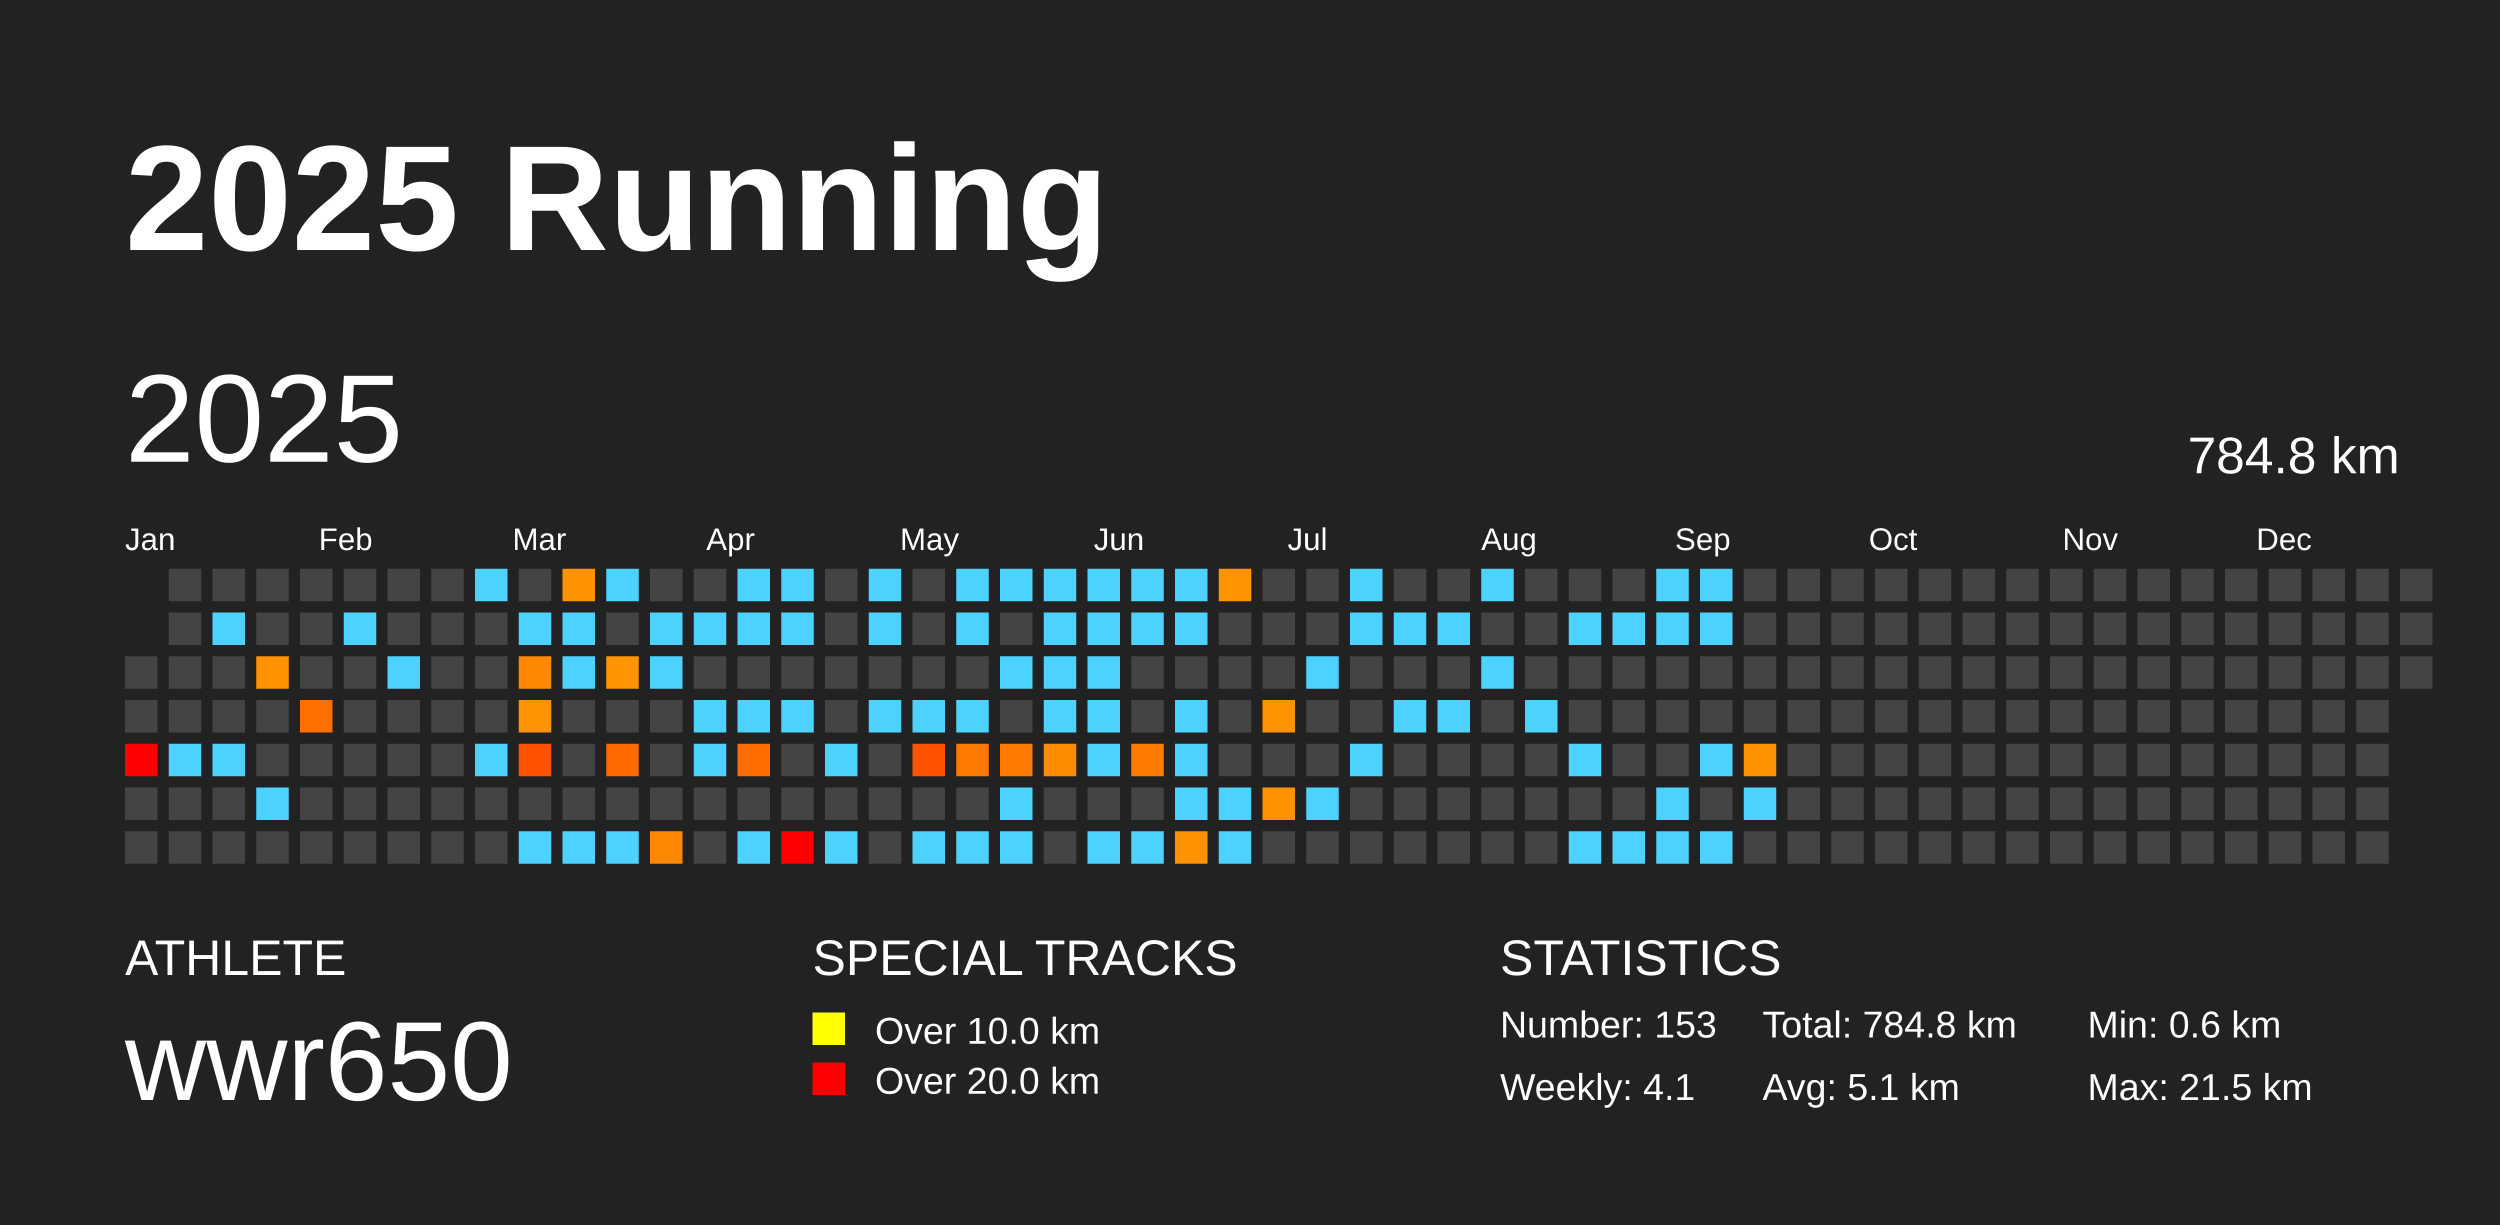
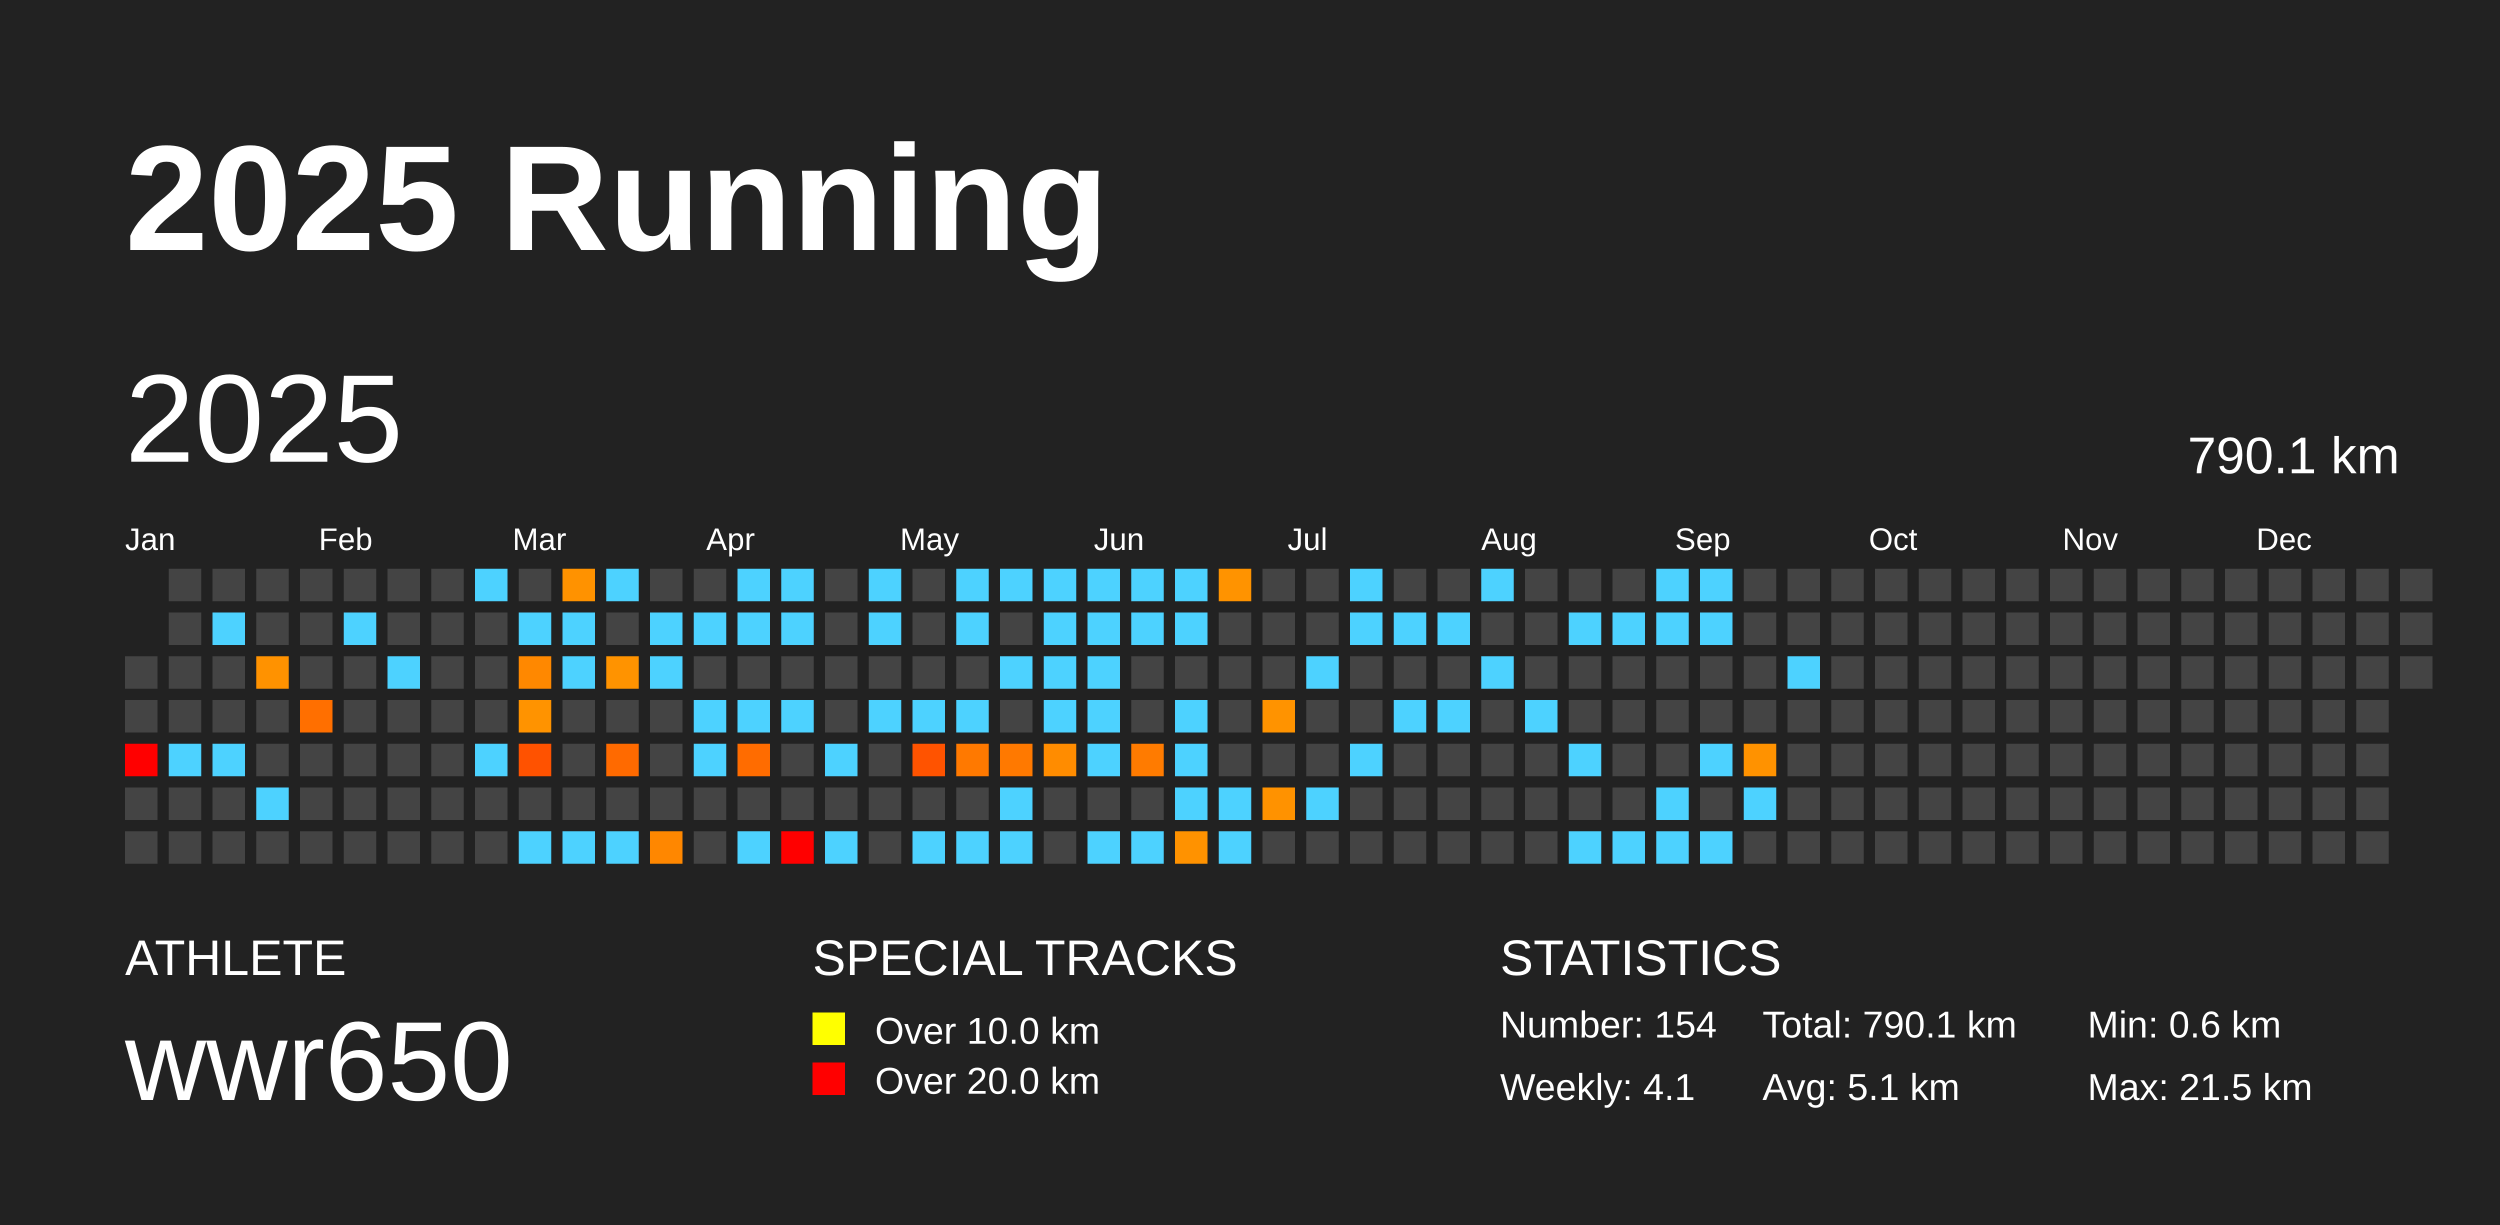
<svg xmlns="http://www.w3.org/2000/svg" baseProfile="full" height="98mm" version="1.1" viewBox="0,0,200,98" width="200mm">
  <defs />
  <rect fill="#222222" height="98" width="200" x="0" y="0" />
  <text fill="#FFFFFF" style="font-size:12px; font-family:Arial; font-weight:bold;" x="10" y="20">2025 Running</text>
  <text fill="#FFFFFF" style="font-size:4px; font-family:Arial" x="10" y="78">ATHLETE</text>
  <text fill="#FFFFFF" style="font-size:9px; font-family:Arial" x="10" y="88">wwr650</text>
  <text fill="#FFFFFF" style="font-size:4px; font-family:Arial" x="65" y="78">SPECIAL TRACKS</text>
  <rect fill="yellow" height="2.6" width="2.6" x="65" y="81" />
  <text fill="#FFFFFF" style="font-size:3px; font-family:Arial" x="70" y="83.5">Over 10.0 km</text>
  <rect fill="red" height="2.6" width="2.6" x="65" y="85" />
  <text fill="#FFFFFF" style="font-size:3px; font-family:Arial" x="70" y="87.5">Over 20.0 km</text>
  <text fill="#FFFFFF" style="font-size:4px; font-family:Arial" x="120" y="78">STATISTICS</text>
-   <text fill="#FFFFFF" style="font-size:3px; font-family:Arial" x="120" y="83">Number: 153</text>
+   <text fill="#FFFFFF" style="font-size:3px; font-family:Arial" x="120" y="83">Number: 154</text>
  <text fill="#FFFFFF" style="font-size:3px; font-family:Arial" x="120" y="88">Weekly: 4.1</text>
-   <text fill="#FFFFFF" style="font-size:3px; font-family:Arial" x="141" y="83">Total: 784.8 km</text>
+   <text fill="#FFFFFF" style="font-size:3px; font-family:Arial" x="141" y="83">Total: 790.1 km</text>
  <text fill="#FFFFFF" style="font-size:3px; font-family:Arial" x="141" y="88">Avg: 5.1 km</text>
  <text fill="#FFFFFF" style="font-size:3px; font-family:Arial" x="167" y="83">Min: 0.6 km</text>
  <text fill="#FFFFFF" style="font-size:3px; font-family:Arial" x="167" y="88">Max: 21.5 km</text>
  <text dominant-baseline="hanging" fill="#FFFFFF" style="font-size:10.0px; font-family:Arial;" x="10" y="30">2025</text>
-   <text dominant-baseline="hanging" fill="#FFFFFF" style="font-size:4.125px; font-family:Arial;" x="175" y="35">784.8 km</text>
+   <text dominant-baseline="hanging" fill="#FFFFFF" style="font-size:4.125px; font-family:Arial;" x="175" y="35">790.1 km</text>
  <text fill="#FFFFFF" style="font-size:2.5px; font-family:Arial" x="10.0" y="44">Jan</text>
  <text fill="#FFFFFF" style="font-size:2.5px; font-family:Arial" x="25.5" y="44">Feb</text>
  <text fill="#FFFFFF" style="font-size:2.5px; font-family:Arial" x="41.0" y="44">Mar</text>
  <text fill="#FFFFFF" style="font-size:2.5px; font-family:Arial" x="56.5" y="44">Apr</text>
  <text fill="#FFFFFF" style="font-size:2.5px; font-family:Arial" x="72.0" y="44">May</text>
  <text fill="#FFFFFF" style="font-size:2.5px; font-family:Arial" x="87.5" y="44">Jun</text>
  <text fill="#FFFFFF" style="font-size:2.5px; font-family:Arial" x="103.0" y="44">Jul</text>
  <text fill="#FFFFFF" style="font-size:2.5px; font-family:Arial" x="118.5" y="44">Aug</text>
  <text fill="#FFFFFF" style="font-size:2.5px; font-family:Arial" x="134.0" y="44">Sep</text>
  <text fill="#FFFFFF" style="font-size:2.5px; font-family:Arial" x="149.5" y="44">Oct</text>
  <text fill="#FFFFFF" style="font-size:2.5px; font-family:Arial" x="165.0" y="44">Nov</text>
  <text fill="#FFFFFF" style="font-size:2.5px; font-family:Arial" x="180.5" y="44">Dec</text>
  <rect fill="#444444" height="2.6" width="2.6" x="10.0" y="52.5" />
  <rect fill="#444444" height="2.6" width="2.6" x="10.0" y="56.0" />
  <rect fill="red" height="2.6" width="2.6" x="10.0" y="59.5" />
  <rect fill="#444444" height="2.6" width="2.6" x="10.0" y="63.0" />
  <rect fill="#444444" height="2.6" width="2.6" x="10.0" y="66.5" />
  <rect fill="#444444" height="2.6" width="2.6" x="13.5" y="45.5" />
  <rect fill="#444444" height="2.6" width="2.6" x="13.5" y="49.0" />
  <rect fill="#444444" height="2.6" width="2.6" x="13.5" y="52.5" />
  <rect fill="#444444" height="2.6" width="2.6" x="13.5" y="56.0" />
  <rect fill="#4dd2ff" height="2.6" width="2.6" x="13.5" y="59.5" />
  <rect fill="#444444" height="2.6" width="2.6" x="13.5" y="63.0" />
  <rect fill="#444444" height="2.6" width="2.6" x="13.5" y="66.5" />
  <rect fill="#444444" height="2.6" width="2.6" x="17.0" y="45.5" />
  <rect fill="#4dd2ff" height="2.6" width="2.6" x="17.0" y="49.0" />
  <rect fill="#444444" height="2.6" width="2.6" x="17.0" y="52.5" />
  <rect fill="#444444" height="2.6" width="2.6" x="17.0" y="56.0" />
  <rect fill="#4dd2ff" height="2.6" width="2.6" x="17.0" y="59.5" />
  <rect fill="#444444" height="2.6" width="2.6" x="17.0" y="63.0" />
  <rect fill="#444444" height="2.6" width="2.6" x="17.0" y="66.5" />
  <rect fill="#444444" height="2.6" width="2.6" x="20.5" y="45.5" />
  <rect fill="#444444" height="2.6" width="2.6" x="20.5" y="49.0" />
  <rect fill="#ff9200" height="2.6" width="2.6" x="20.5" y="52.5" />
  <rect fill="#444444" height="2.6" width="2.6" x="20.5" y="56.0" />
  <rect fill="#444444" height="2.6" width="2.6" x="20.5" y="59.5" />
  <rect fill="#4dd2ff" height="2.6" width="2.6" x="20.5" y="63.0" />
  <rect fill="#444444" height="2.6" width="2.6" x="20.5" y="66.5" />
  <rect fill="#444444" height="2.6" width="2.6" x="24.0" y="45.5" />
  <rect fill="#444444" height="2.6" width="2.6" x="24.0" y="49.0" />
  <rect fill="#444444" height="2.6" width="2.6" x="24.0" y="52.5" />
  <rect fill="#ff6f00" height="2.6" width="2.6" x="24.0" y="56.0" />
  <rect fill="#444444" height="2.6" width="2.6" x="24.0" y="59.5" />
  <rect fill="#444444" height="2.6" width="2.6" x="24.0" y="63.0" />
  <rect fill="#444444" height="2.6" width="2.6" x="24.0" y="66.5" />
  <rect fill="#444444" height="2.6" width="2.6" x="27.5" y="45.5" />
  <rect fill="#4dd2ff" height="2.6" width="2.6" x="27.5" y="49.0" />
  <rect fill="#444444" height="2.6" width="2.6" x="27.5" y="52.5" />
  <rect fill="#444444" height="2.6" width="2.6" x="27.5" y="56.0" />
  <rect fill="#444444" height="2.6" width="2.6" x="27.5" y="59.5" />
  <rect fill="#444444" height="2.6" width="2.6" x="27.5" y="63.0" />
  <rect fill="#444444" height="2.6" width="2.6" x="27.5" y="66.5" />
  <rect fill="#444444" height="2.6" width="2.6" x="31.0" y="45.5" />
  <rect fill="#444444" height="2.6" width="2.6" x="31.0" y="49.0" />
  <rect fill="#4dd2ff" height="2.6" width="2.6" x="31.0" y="52.5" />
  <rect fill="#444444" height="2.6" width="2.6" x="31.0" y="56.0" />
  <rect fill="#444444" height="2.6" width="2.6" x="31.0" y="59.5" />
  <rect fill="#444444" height="2.6" width="2.6" x="31.0" y="63.0" />
  <rect fill="#444444" height="2.6" width="2.6" x="31.0" y="66.5" />
  <rect fill="#444444" height="2.6" width="2.6" x="34.5" y="45.5" />
  <rect fill="#444444" height="2.6" width="2.6" x="34.5" y="49.0" />
  <rect fill="#444444" height="2.6" width="2.6" x="34.5" y="52.5" />
  <rect fill="#444444" height="2.6" width="2.6" x="34.5" y="56.0" />
  <rect fill="#444444" height="2.6" width="2.6" x="34.5" y="59.5" />
  <rect fill="#444444" height="2.6" width="2.6" x="34.5" y="63.0" />
  <rect fill="#444444" height="2.6" width="2.6" x="34.5" y="66.5" />
  <rect fill="#4dd2ff" height="2.6" width="2.6" x="38.0" y="45.5" />
  <rect fill="#444444" height="2.6" width="2.6" x="38.0" y="49.0" />
  <rect fill="#444444" height="2.6" width="2.6" x="38.0" y="52.5" />
  <rect fill="#444444" height="2.6" width="2.6" x="38.0" y="56.0" />
  <rect fill="#4dd2ff" height="2.6" width="2.6" x="38.0" y="59.5" />
  <rect fill="#444444" height="2.6" width="2.6" x="38.0" y="63.0" />
  <rect fill="#444444" height="2.6" width="2.6" x="38.0" y="66.5" />
  <rect fill="#444444" height="2.6" width="2.6" x="41.5" y="45.5" />
  <rect fill="#4dd2ff" height="2.6" width="2.6" x="41.5" y="49.0" />
  <rect fill="#ff8800" height="2.6" width="2.6" x="41.5" y="52.5" />
  <rect fill="#ff9300" height="2.6" width="2.6" x="41.5" y="56.0" />
  <rect fill="#ff5200" height="2.6" width="2.6" x="41.5" y="59.5" />
  <rect fill="#444444" height="2.6" width="2.6" x="41.5" y="63.0" />
  <rect fill="#4dd2ff" height="2.6" width="2.6" x="41.5" y="66.5" />
  <rect fill="#ff9200" height="2.6" width="2.6" x="45.0" y="45.5" />
  <rect fill="#4dd2ff" height="2.6" width="2.6" x="45.0" y="49.0" />
  <rect fill="#4dd2ff" height="2.6" width="2.6" x="45.0" y="52.5" />
  <rect fill="#444444" height="2.6" width="2.6" x="45.0" y="56.0" />
  <rect fill="#444444" height="2.6" width="2.6" x="45.0" y="59.5" />
  <rect fill="#444444" height="2.6" width="2.6" x="45.0" y="63.0" />
  <rect fill="#4dd2ff" height="2.6" width="2.6" x="45.0" y="66.5" />
  <rect fill="#4dd2ff" height="2.6" width="2.6" x="48.5" y="45.5" />
  <rect fill="#444444" height="2.6" width="2.6" x="48.5" y="49.0" />
  <rect fill="#ff9300" height="2.6" width="2.6" x="48.5" y="52.5" />
  <rect fill="#444444" height="2.6" width="2.6" x="48.5" y="56.0" />
  <rect fill="#ff6a00" height="2.6" width="2.6" x="48.5" y="59.5" />
  <rect fill="#444444" height="2.6" width="2.6" x="48.5" y="63.0" />
  <rect fill="#4dd2ff" height="2.6" width="2.6" x="48.5" y="66.5" />
  <rect fill="#444444" height="2.6" width="2.6" x="52.0" y="45.5" />
  <rect fill="#4dd2ff" height="2.6" width="2.6" x="52.0" y="49.0" />
  <rect fill="#4dd2ff" height="2.6" width="2.6" x="52.0" y="52.5" />
  <rect fill="#444444" height="2.6" width="2.6" x="52.0" y="56.0" />
  <rect fill="#444444" height="2.6" width="2.6" x="52.0" y="59.5" />
  <rect fill="#444444" height="2.6" width="2.6" x="52.0" y="63.0" />
  <rect fill="#ff8700" height="2.6" width="2.6" x="52.0" y="66.5" />
  <rect fill="#444444" height="2.6" width="2.6" x="55.5" y="45.5" />
  <rect fill="#4dd2ff" height="2.6" width="2.6" x="55.5" y="49.0" />
  <rect fill="#444444" height="2.6" width="2.6" x="55.5" y="52.5" />
  <rect fill="#4dd2ff" height="2.6" width="2.6" x="55.5" y="56.0" />
  <rect fill="#4dd2ff" height="2.6" width="2.6" x="55.5" y="59.5" />
  <rect fill="#444444" height="2.6" width="2.6" x="55.5" y="63.0" />
  <rect fill="#444444" height="2.6" width="2.6" x="55.5" y="66.5" />
  <rect fill="#4dd2ff" height="2.6" width="2.6" x="59.0" y="45.5" />
  <rect fill="#4dd2ff" height="2.6" width="2.6" x="59.0" y="49.0" />
  <rect fill="#444444" height="2.6" width="2.6" x="59.0" y="52.5" />
  <rect fill="#4dd2ff" height="2.6" width="2.6" x="59.0" y="56.0" />
  <rect fill="#ff6c00" height="2.6" width="2.6" x="59.0" y="59.5" />
  <rect fill="#444444" height="2.6" width="2.6" x="59.0" y="63.0" />
  <rect fill="#4dd2ff" height="2.6" width="2.6" x="59.0" y="66.5" />
  <rect fill="#4dd2ff" height="2.6" width="2.6" x="62.5" y="45.5" />
  <rect fill="#4dd2ff" height="2.6" width="2.6" x="62.5" y="49.0" />
  <rect fill="#444444" height="2.6" width="2.6" x="62.5" y="52.5" />
  <rect fill="#4dd2ff" height="2.6" width="2.6" x="62.5" y="56.0" />
  <rect fill="#444444" height="2.6" width="2.6" x="62.5" y="59.5" />
  <rect fill="#444444" height="2.6" width="2.6" x="62.5" y="63.0" />
  <rect fill="red" height="2.6" width="2.6" x="62.5" y="66.5" />
  <rect fill="#444444" height="2.6" width="2.6" x="66.0" y="45.5" />
  <rect fill="#444444" height="2.6" width="2.6" x="66.0" y="49.0" />
  <rect fill="#444444" height="2.6" width="2.6" x="66.0" y="52.5" />
  <rect fill="#444444" height="2.6" width="2.6" x="66.0" y="56.0" />
  <rect fill="#4dd2ff" height="2.6" width="2.6" x="66.0" y="59.5" />
  <rect fill="#444444" height="2.6" width="2.6" x="66.0" y="63.0" />
  <rect fill="#4dd2ff" height="2.6" width="2.6" x="66.0" y="66.5" />
  <rect fill="#4dd2ff" height="2.6" width="2.6" x="69.5" y="45.5" />
  <rect fill="#4dd2ff" height="2.6" width="2.6" x="69.5" y="49.0" />
  <rect fill="#444444" height="2.6" width="2.6" x="69.5" y="52.5" />
  <rect fill="#4dd2ff" height="2.6" width="2.6" x="69.5" y="56.0" />
  <rect fill="#444444" height="2.6" width="2.6" x="69.5" y="59.5" />
  <rect fill="#444444" height="2.6" width="2.6" x="69.5" y="63.0" />
  <rect fill="#444444" height="2.6" width="2.6" x="69.5" y="66.5" />
  <rect fill="#444444" height="2.6" width="2.6" x="73.0" y="45.5" />
  <rect fill="#444444" height="2.6" width="2.6" x="73.0" y="49.0" />
  <rect fill="#444444" height="2.6" width="2.6" x="73.0" y="52.5" />
  <rect fill="#4dd2ff" height="2.6" width="2.6" x="73.0" y="56.0" />
  <rect fill="#ff5300" height="2.6" width="2.6" x="73.0" y="59.5" />
  <rect fill="#444444" height="2.6" width="2.6" x="73.0" y="63.0" />
  <rect fill="#4dd2ff" height="2.6" width="2.6" x="73.0" y="66.5" />
  <rect fill="#4dd2ff" height="2.6" width="2.6" x="76.5" y="45.5" />
  <rect fill="#4dd2ff" height="2.6" width="2.6" x="76.5" y="49.0" />
  <rect fill="#444444" height="2.6" width="2.6" x="76.5" y="52.5" />
  <rect fill="#4dd2ff" height="2.6" width="2.6" x="76.5" y="56.0" />
  <rect fill="#ff7900" height="2.6" width="2.6" x="76.5" y="59.5" />
  <rect fill="#444444" height="2.6" width="2.6" x="76.5" y="63.0" />
  <rect fill="#4dd2ff" height="2.6" width="2.6" x="76.5" y="66.5" />
  <rect fill="#4dd2ff" height="2.6" width="2.6" x="80.0" y="45.5" />
  <rect fill="#444444" height="2.6" width="2.6" x="80.0" y="49.0" />
  <rect fill="#4dd2ff" height="2.6" width="2.6" x="80.0" y="52.5" />
  <rect fill="#444444" height="2.6" width="2.6" x="80.0" y="56.0" />
  <rect fill="#ff7900" height="2.6" width="2.6" x="80.0" y="59.5" />
  <rect fill="#4dd2ff" height="2.6" width="2.6" x="80.0" y="63.0" />
  <rect fill="#4dd2ff" height="2.6" width="2.6" x="80.0" y="66.5" />
  <rect fill="#4dd2ff" height="2.6" width="2.6" x="83.5" y="45.5" />
  <rect fill="#4dd2ff" height="2.6" width="2.6" x="83.5" y="49.0" />
  <rect fill="#4dd2ff" height="2.6" width="2.6" x="83.5" y="52.5" />
  <rect fill="#4dd2ff" height="2.6" width="2.6" x="83.5" y="56.0" />
  <rect fill="#ff8c00" height="2.6" width="2.6" x="83.5" y="59.5" />
  <rect fill="#444444" height="2.6" width="2.6" x="83.5" y="63.0" />
  <rect fill="#444444" height="2.6" width="2.6" x="83.5" y="66.5" />
  <rect fill="#4dd2ff" height="2.6" width="2.6" x="87.0" y="45.5" />
  <rect fill="#4dd2ff" height="2.6" width="2.6" x="87.0" y="49.0" />
  <rect fill="#4dd2ff" height="2.6" width="2.6" x="87.0" y="52.5" />
  <rect fill="#4dd2ff" height="2.6" width="2.6" x="87.0" y="56.0" />
  <rect fill="#4dd2ff" height="2.6" width="2.6" x="87.0" y="59.5" />
  <rect fill="#444444" height="2.6" width="2.6" x="87.0" y="63.0" />
  <rect fill="#4dd2ff" height="2.6" width="2.6" x="87.0" y="66.5" />
  <rect fill="#4dd2ff" height="2.6" width="2.6" x="90.5" y="45.5" />
  <rect fill="#4dd2ff" height="2.6" width="2.6" x="90.5" y="49.0" />
  <rect fill="#444444" height="2.6" width="2.6" x="90.5" y="52.5" />
  <rect fill="#444444" height="2.6" width="2.6" x="90.5" y="56.0" />
  <rect fill="#ff7b00" height="2.6" width="2.6" x="90.5" y="59.5" />
  <rect fill="#444444" height="2.6" width="2.6" x="90.5" y="63.0" />
  <rect fill="#4dd2ff" height="2.6" width="2.6" x="90.5" y="66.5" />
  <rect fill="#4dd2ff" height="2.6" width="2.6" x="94.0" y="45.5" />
  <rect fill="#4dd2ff" height="2.6" width="2.6" x="94.0" y="49.0" />
  <rect fill="#444444" height="2.6" width="2.6" x="94.0" y="52.5" />
  <rect fill="#4dd2ff" height="2.6" width="2.6" x="94.0" y="56.0" />
  <rect fill="#4dd2ff" height="2.6" width="2.6" x="94.0" y="59.5" />
  <rect fill="#4dd2ff" height="2.6" width="2.6" x="94.0" y="63.0" />
  <rect fill="#ff9200" height="2.6" width="2.6" x="94.0" y="66.5" />
  <rect fill="#ff9300" height="2.6" width="2.6" x="97.5" y="45.5" />
  <rect fill="#444444" height="2.6" width="2.6" x="97.5" y="49.0" />
  <rect fill="#444444" height="2.6" width="2.6" x="97.5" y="52.5" />
  <rect fill="#444444" height="2.6" width="2.6" x="97.5" y="56.0" />
  <rect fill="#444444" height="2.6" width="2.6" x="97.5" y="59.5" />
  <rect fill="#4dd2ff" height="2.6" width="2.6" x="97.5" y="63.0" />
  <rect fill="#4dd2ff" height="2.6" width="2.6" x="97.5" y="66.5" />
  <rect fill="#444444" height="2.6" width="2.6" x="101.0" y="45.5" />
  <rect fill="#444444" height="2.6" width="2.6" x="101.0" y="49.0" />
  <rect fill="#444444" height="2.6" width="2.6" x="101.0" y="52.5" />
  <rect fill="#ff9300" height="2.6" width="2.6" x="101.0" y="56.0" />
  <rect fill="#444444" height="2.6" width="2.6" x="101.0" y="59.5" />
  <rect fill="#ff9200" height="2.6" width="2.6" x="101.0" y="63.0" />
  <rect fill="#444444" height="2.6" width="2.6" x="101.0" y="66.5" />
  <rect fill="#444444" height="2.6" width="2.6" x="104.5" y="45.5" />
  <rect fill="#444444" height="2.6" width="2.6" x="104.5" y="49.0" />
  <rect fill="#4dd2ff" height="2.6" width="2.6" x="104.5" y="52.5" />
  <rect fill="#444444" height="2.6" width="2.6" x="104.5" y="56.0" />
  <rect fill="#444444" height="2.6" width="2.6" x="104.5" y="59.5" />
  <rect fill="#4dd2ff" height="2.6" width="2.6" x="104.5" y="63.0" />
  <rect fill="#444444" height="2.6" width="2.6" x="104.5" y="66.5" />
  <rect fill="#4dd2ff" height="2.6" width="2.6" x="108.0" y="45.5" />
  <rect fill="#4dd2ff" height="2.6" width="2.6" x="108.0" y="49.0" />
  <rect fill="#444444" height="2.6" width="2.6" x="108.0" y="52.5" />
  <rect fill="#444444" height="2.6" width="2.6" x="108.0" y="56.0" />
  <rect fill="#4dd2ff" height="2.6" width="2.6" x="108.0" y="59.5" />
  <rect fill="#444444" height="2.6" width="2.6" x="108.0" y="63.0" />
  <rect fill="#444444" height="2.6" width="2.6" x="108.0" y="66.5" />
  <rect fill="#444444" height="2.6" width="2.6" x="111.5" y="45.5" />
  <rect fill="#4dd2ff" height="2.6" width="2.6" x="111.5" y="49.0" />
  <rect fill="#444444" height="2.6" width="2.6" x="111.5" y="52.5" />
  <rect fill="#4dd2ff" height="2.6" width="2.6" x="111.5" y="56.0" />
  <rect fill="#444444" height="2.6" width="2.6" x="111.5" y="59.5" />
  <rect fill="#444444" height="2.6" width="2.6" x="111.5" y="63.0" />
  <rect fill="#444444" height="2.6" width="2.6" x="111.5" y="66.5" />
  <rect fill="#444444" height="2.6" width="2.6" x="115.0" y="45.5" />
  <rect fill="#4dd2ff" height="2.6" width="2.6" x="115.0" y="49.0" />
  <rect fill="#444444" height="2.6" width="2.6" x="115.0" y="52.5" />
  <rect fill="#4dd2ff" height="2.6" width="2.6" x="115.0" y="56.0" />
  <rect fill="#444444" height="2.6" width="2.6" x="115.0" y="59.5" />
  <rect fill="#444444" height="2.6" width="2.6" x="115.0" y="63.0" />
  <rect fill="#444444" height="2.6" width="2.6" x="115.0" y="66.5" />
  <rect fill="#4dd2ff" height="2.6" width="2.6" x="118.5" y="45.5" />
  <rect fill="#444444" height="2.6" width="2.6" x="118.5" y="49.0" />
  <rect fill="#4dd2ff" height="2.6" width="2.6" x="118.5" y="52.5" />
  <rect fill="#444444" height="2.6" width="2.6" x="118.5" y="56.0" />
  <rect fill="#444444" height="2.6" width="2.6" x="118.5" y="59.5" />
  <rect fill="#444444" height="2.6" width="2.6" x="118.5" y="63.0" />
  <rect fill="#444444" height="2.6" width="2.6" x="118.5" y="66.5" />
  <rect fill="#444444" height="2.6" width="2.6" x="122.0" y="45.5" />
  <rect fill="#444444" height="2.6" width="2.6" x="122.0" y="49.0" />
  <rect fill="#444444" height="2.6" width="2.6" x="122.0" y="52.5" />
  <rect fill="#4dd2ff" height="2.6" width="2.6" x="122.0" y="56.0" />
  <rect fill="#444444" height="2.6" width="2.6" x="122.0" y="59.5" />
  <rect fill="#444444" height="2.6" width="2.6" x="122.0" y="63.0" />
  <rect fill="#444444" height="2.6" width="2.6" x="122.0" y="66.5" />
  <rect fill="#444444" height="2.6" width="2.6" x="125.5" y="45.5" />
  <rect fill="#4dd2ff" height="2.6" width="2.6" x="125.5" y="49.0" />
  <rect fill="#444444" height="2.6" width="2.6" x="125.5" y="52.5" />
  <rect fill="#444444" height="2.6" width="2.6" x="125.5" y="56.0" />
  <rect fill="#4dd2ff" height="2.6" width="2.6" x="125.5" y="59.5" />
  <rect fill="#444444" height="2.6" width="2.6" x="125.5" y="63.0" />
  <rect fill="#4dd2ff" height="2.6" width="2.6" x="125.5" y="66.5" />
  <rect fill="#444444" height="2.6" width="2.6" x="129.0" y="45.5" />
  <rect fill="#4dd2ff" height="2.6" width="2.6" x="129.0" y="49.0" />
  <rect fill="#444444" height="2.6" width="2.6" x="129.0" y="52.5" />
  <rect fill="#444444" height="2.6" width="2.6" x="129.0" y="56.0" />
  <rect fill="#444444" height="2.6" width="2.6" x="129.0" y="59.5" />
  <rect fill="#444444" height="2.6" width="2.6" x="129.0" y="63.0" />
  <rect fill="#4dd2ff" height="2.6" width="2.6" x="129.0" y="66.5" />
  <rect fill="#4dd2ff" height="2.6" width="2.6" x="132.5" y="45.5" />
  <rect fill="#4dd2ff" height="2.6" width="2.6" x="132.5" y="49.0" />
  <rect fill="#444444" height="2.6" width="2.6" x="132.5" y="52.5" />
  <rect fill="#444444" height="2.6" width="2.6" x="132.5" y="56.0" />
  <rect fill="#444444" height="2.6" width="2.6" x="132.5" y="59.5" />
  <rect fill="#4dd2ff" height="2.6" width="2.6" x="132.5" y="63.0" />
  <rect fill="#4dd2ff" height="2.6" width="2.6" x="132.5" y="66.5" />
  <rect fill="#4dd2ff" height="2.6" width="2.6" x="136.0" y="45.5" />
  <rect fill="#4dd2ff" height="2.6" width="2.6" x="136.0" y="49.0" />
  <rect fill="#444444" height="2.6" width="2.6" x="136.0" y="52.5" />
  <rect fill="#444444" height="2.6" width="2.6" x="136.0" y="56.0" />
  <rect fill="#4dd2ff" height="2.6" width="2.6" x="136.0" y="59.5" />
  <rect fill="#444444" height="2.6" width="2.6" x="136.0" y="63.0" />
  <rect fill="#4dd2ff" height="2.6" width="2.6" x="136.0" y="66.5" />
  <rect fill="#444444" height="2.6" width="2.6" x="139.5" y="45.5" />
  <rect fill="#444444" height="2.6" width="2.6" x="139.5" y="49.0" />
  <rect fill="#444444" height="2.6" width="2.6" x="139.5" y="52.5" />
  <rect fill="#444444" height="2.6" width="2.6" x="139.5" y="56.0" />
  <rect fill="#ff9200" height="2.6" width="2.6" x="139.5" y="59.5" />
  <rect fill="#4dd2ff" height="2.6" width="2.6" x="139.5" y="63.0" />
  <rect fill="#444444" height="2.6" width="2.6" x="139.5" y="66.5" />
  <rect fill="#444444" height="2.6" width="2.6" x="143.0" y="45.5" />
  <rect fill="#444444" height="2.6" width="2.6" x="143.0" y="49.0" />
-   <rect fill="#444444" height="2.6" width="2.6" x="143.0" y="52.5" />
+   <rect fill="#4dd2ff" height="2.6" width="2.6" x="143.0" y="52.5" />
  <rect fill="#444444" height="2.6" width="2.6" x="143.0" y="56.0" />
  <rect fill="#444444" height="2.6" width="2.6" x="143.0" y="59.5" />
  <rect fill="#444444" height="2.6" width="2.6" x="143.0" y="63.0" />
  <rect fill="#444444" height="2.6" width="2.6" x="143.0" y="66.5" />
  <rect fill="#444444" height="2.6" width="2.6" x="146.5" y="45.5" />
  <rect fill="#444444" height="2.6" width="2.6" x="146.5" y="49.0" />
  <rect fill="#444444" height="2.6" width="2.6" x="146.5" y="52.5" />
  <rect fill="#444444" height="2.6" width="2.6" x="146.5" y="56.0" />
  <rect fill="#444444" height="2.6" width="2.6" x="146.5" y="59.5" />
  <rect fill="#444444" height="2.6" width="2.6" x="146.5" y="63.0" />
  <rect fill="#444444" height="2.6" width="2.6" x="146.5" y="66.5" />
  <rect fill="#444444" height="2.6" width="2.6" x="150.0" y="45.5" />
  <rect fill="#444444" height="2.6" width="2.6" x="150.0" y="49.0" />
  <rect fill="#444444" height="2.6" width="2.6" x="150.0" y="52.5" />
  <rect fill="#444444" height="2.6" width="2.6" x="150.0" y="56.0" />
  <rect fill="#444444" height="2.6" width="2.6" x="150.0" y="59.5" />
  <rect fill="#444444" height="2.6" width="2.6" x="150.0" y="63.0" />
  <rect fill="#444444" height="2.6" width="2.6" x="150.0" y="66.5" />
  <rect fill="#444444" height="2.6" width="2.6" x="153.5" y="45.5" />
  <rect fill="#444444" height="2.6" width="2.6" x="153.5" y="49.0" />
  <rect fill="#444444" height="2.6" width="2.6" x="153.5" y="52.5" />
  <rect fill="#444444" height="2.6" width="2.6" x="153.5" y="56.0" />
  <rect fill="#444444" height="2.6" width="2.6" x="153.5" y="59.5" />
  <rect fill="#444444" height="2.6" width="2.6" x="153.5" y="63.0" />
  <rect fill="#444444" height="2.6" width="2.6" x="153.5" y="66.5" />
  <rect fill="#444444" height="2.6" width="2.6" x="157.0" y="45.5" />
  <rect fill="#444444" height="2.6" width="2.6" x="157.0" y="49.0" />
  <rect fill="#444444" height="2.6" width="2.6" x="157.0" y="52.5" />
  <rect fill="#444444" height="2.6" width="2.6" x="157.0" y="56.0" />
  <rect fill="#444444" height="2.6" width="2.6" x="157.0" y="59.5" />
  <rect fill="#444444" height="2.6" width="2.6" x="157.0" y="63.0" />
  <rect fill="#444444" height="2.6" width="2.6" x="157.0" y="66.5" />
  <rect fill="#444444" height="2.6" width="2.6" x="160.5" y="45.5" />
  <rect fill="#444444" height="2.6" width="2.6" x="160.5" y="49.0" />
  <rect fill="#444444" height="2.6" width="2.6" x="160.5" y="52.5" />
  <rect fill="#444444" height="2.6" width="2.6" x="160.5" y="56.0" />
  <rect fill="#444444" height="2.6" width="2.6" x="160.5" y="59.5" />
  <rect fill="#444444" height="2.6" width="2.6" x="160.5" y="63.0" />
  <rect fill="#444444" height="2.6" width="2.6" x="160.5" y="66.5" />
  <rect fill="#444444" height="2.6" width="2.6" x="164.0" y="45.5" />
  <rect fill="#444444" height="2.6" width="2.6" x="164.0" y="49.0" />
  <rect fill="#444444" height="2.6" width="2.6" x="164.0" y="52.5" />
  <rect fill="#444444" height="2.6" width="2.6" x="164.0" y="56.0" />
  <rect fill="#444444" height="2.6" width="2.6" x="164.0" y="59.5" />
  <rect fill="#444444" height="2.6" width="2.6" x="164.0" y="63.0" />
  <rect fill="#444444" height="2.6" width="2.6" x="164.0" y="66.5" />
  <rect fill="#444444" height="2.6" width="2.6" x="167.5" y="45.5" />
  <rect fill="#444444" height="2.6" width="2.6" x="167.5" y="49.0" />
  <rect fill="#444444" height="2.6" width="2.6" x="167.5" y="52.5" />
  <rect fill="#444444" height="2.6" width="2.6" x="167.5" y="56.0" />
  <rect fill="#444444" height="2.6" width="2.6" x="167.5" y="59.5" />
  <rect fill="#444444" height="2.6" width="2.6" x="167.5" y="63.0" />
  <rect fill="#444444" height="2.6" width="2.6" x="167.5" y="66.5" />
  <rect fill="#444444" height="2.6" width="2.6" x="171.0" y="45.5" />
  <rect fill="#444444" height="2.6" width="2.6" x="171.0" y="49.0" />
  <rect fill="#444444" height="2.6" width="2.6" x="171.0" y="52.5" />
  <rect fill="#444444" height="2.6" width="2.6" x="171.0" y="56.0" />
  <rect fill="#444444" height="2.6" width="2.6" x="171.0" y="59.5" />
  <rect fill="#444444" height="2.6" width="2.6" x="171.0" y="63.0" />
  <rect fill="#444444" height="2.6" width="2.6" x="171.0" y="66.5" />
  <rect fill="#444444" height="2.6" width="2.6" x="174.5" y="45.5" />
  <rect fill="#444444" height="2.6" width="2.6" x="174.5" y="49.0" />
  <rect fill="#444444" height="2.6" width="2.6" x="174.5" y="52.5" />
  <rect fill="#444444" height="2.6" width="2.6" x="174.5" y="56.0" />
  <rect fill="#444444" height="2.6" width="2.6" x="174.5" y="59.5" />
  <rect fill="#444444" height="2.6" width="2.6" x="174.5" y="63.0" />
  <rect fill="#444444" height="2.6" width="2.6" x="174.5" y="66.5" />
  <rect fill="#444444" height="2.6" width="2.6" x="178.0" y="45.5" />
  <rect fill="#444444" height="2.6" width="2.6" x="178.0" y="49.0" />
  <rect fill="#444444" height="2.6" width="2.6" x="178.0" y="52.5" />
  <rect fill="#444444" height="2.6" width="2.6" x="178.0" y="56.0" />
  <rect fill="#444444" height="2.6" width="2.6" x="178.0" y="59.5" />
  <rect fill="#444444" height="2.6" width="2.6" x="178.0" y="63.0" />
  <rect fill="#444444" height="2.6" width="2.6" x="178.0" y="66.5" />
  <rect fill="#444444" height="2.6" width="2.6" x="181.5" y="45.5" />
  <rect fill="#444444" height="2.6" width="2.6" x="181.5" y="49.0" />
  <rect fill="#444444" height="2.6" width="2.6" x="181.5" y="52.5" />
  <rect fill="#444444" height="2.6" width="2.6" x="181.5" y="56.0" />
  <rect fill="#444444" height="2.6" width="2.6" x="181.5" y="59.5" />
  <rect fill="#444444" height="2.6" width="2.6" x="181.5" y="63.0" />
  <rect fill="#444444" height="2.6" width="2.6" x="181.5" y="66.5" />
  <rect fill="#444444" height="2.6" width="2.6" x="185.0" y="45.5" />
  <rect fill="#444444" height="2.6" width="2.6" x="185.0" y="49.0" />
  <rect fill="#444444" height="2.6" width="2.6" x="185.0" y="52.5" />
  <rect fill="#444444" height="2.6" width="2.6" x="185.0" y="56.0" />
  <rect fill="#444444" height="2.6" width="2.6" x="185.0" y="59.5" />
  <rect fill="#444444" height="2.6" width="2.6" x="185.0" y="63.0" />
  <rect fill="#444444" height="2.6" width="2.6" x="185.0" y="66.5" />
  <rect fill="#444444" height="2.6" width="2.6" x="188.5" y="45.5" />
  <rect fill="#444444" height="2.6" width="2.6" x="188.5" y="49.0" />
  <rect fill="#444444" height="2.6" width="2.6" x="188.5" y="52.5" />
  <rect fill="#444444" height="2.6" width="2.6" x="188.5" y="56.0" />
  <rect fill="#444444" height="2.6" width="2.6" x="188.5" y="59.5" />
  <rect fill="#444444" height="2.6" width="2.6" x="188.5" y="63.0" />
  <rect fill="#444444" height="2.6" width="2.6" x="188.5" y="66.5" />
  <rect fill="#444444" height="2.6" width="2.6" x="192.0" y="45.5" />
  <rect fill="#444444" height="2.6" width="2.6" x="192.0" y="49.0" />
  <rect fill="#444444" height="2.6" width="2.6" x="192.0" y="52.5" />
</svg>
